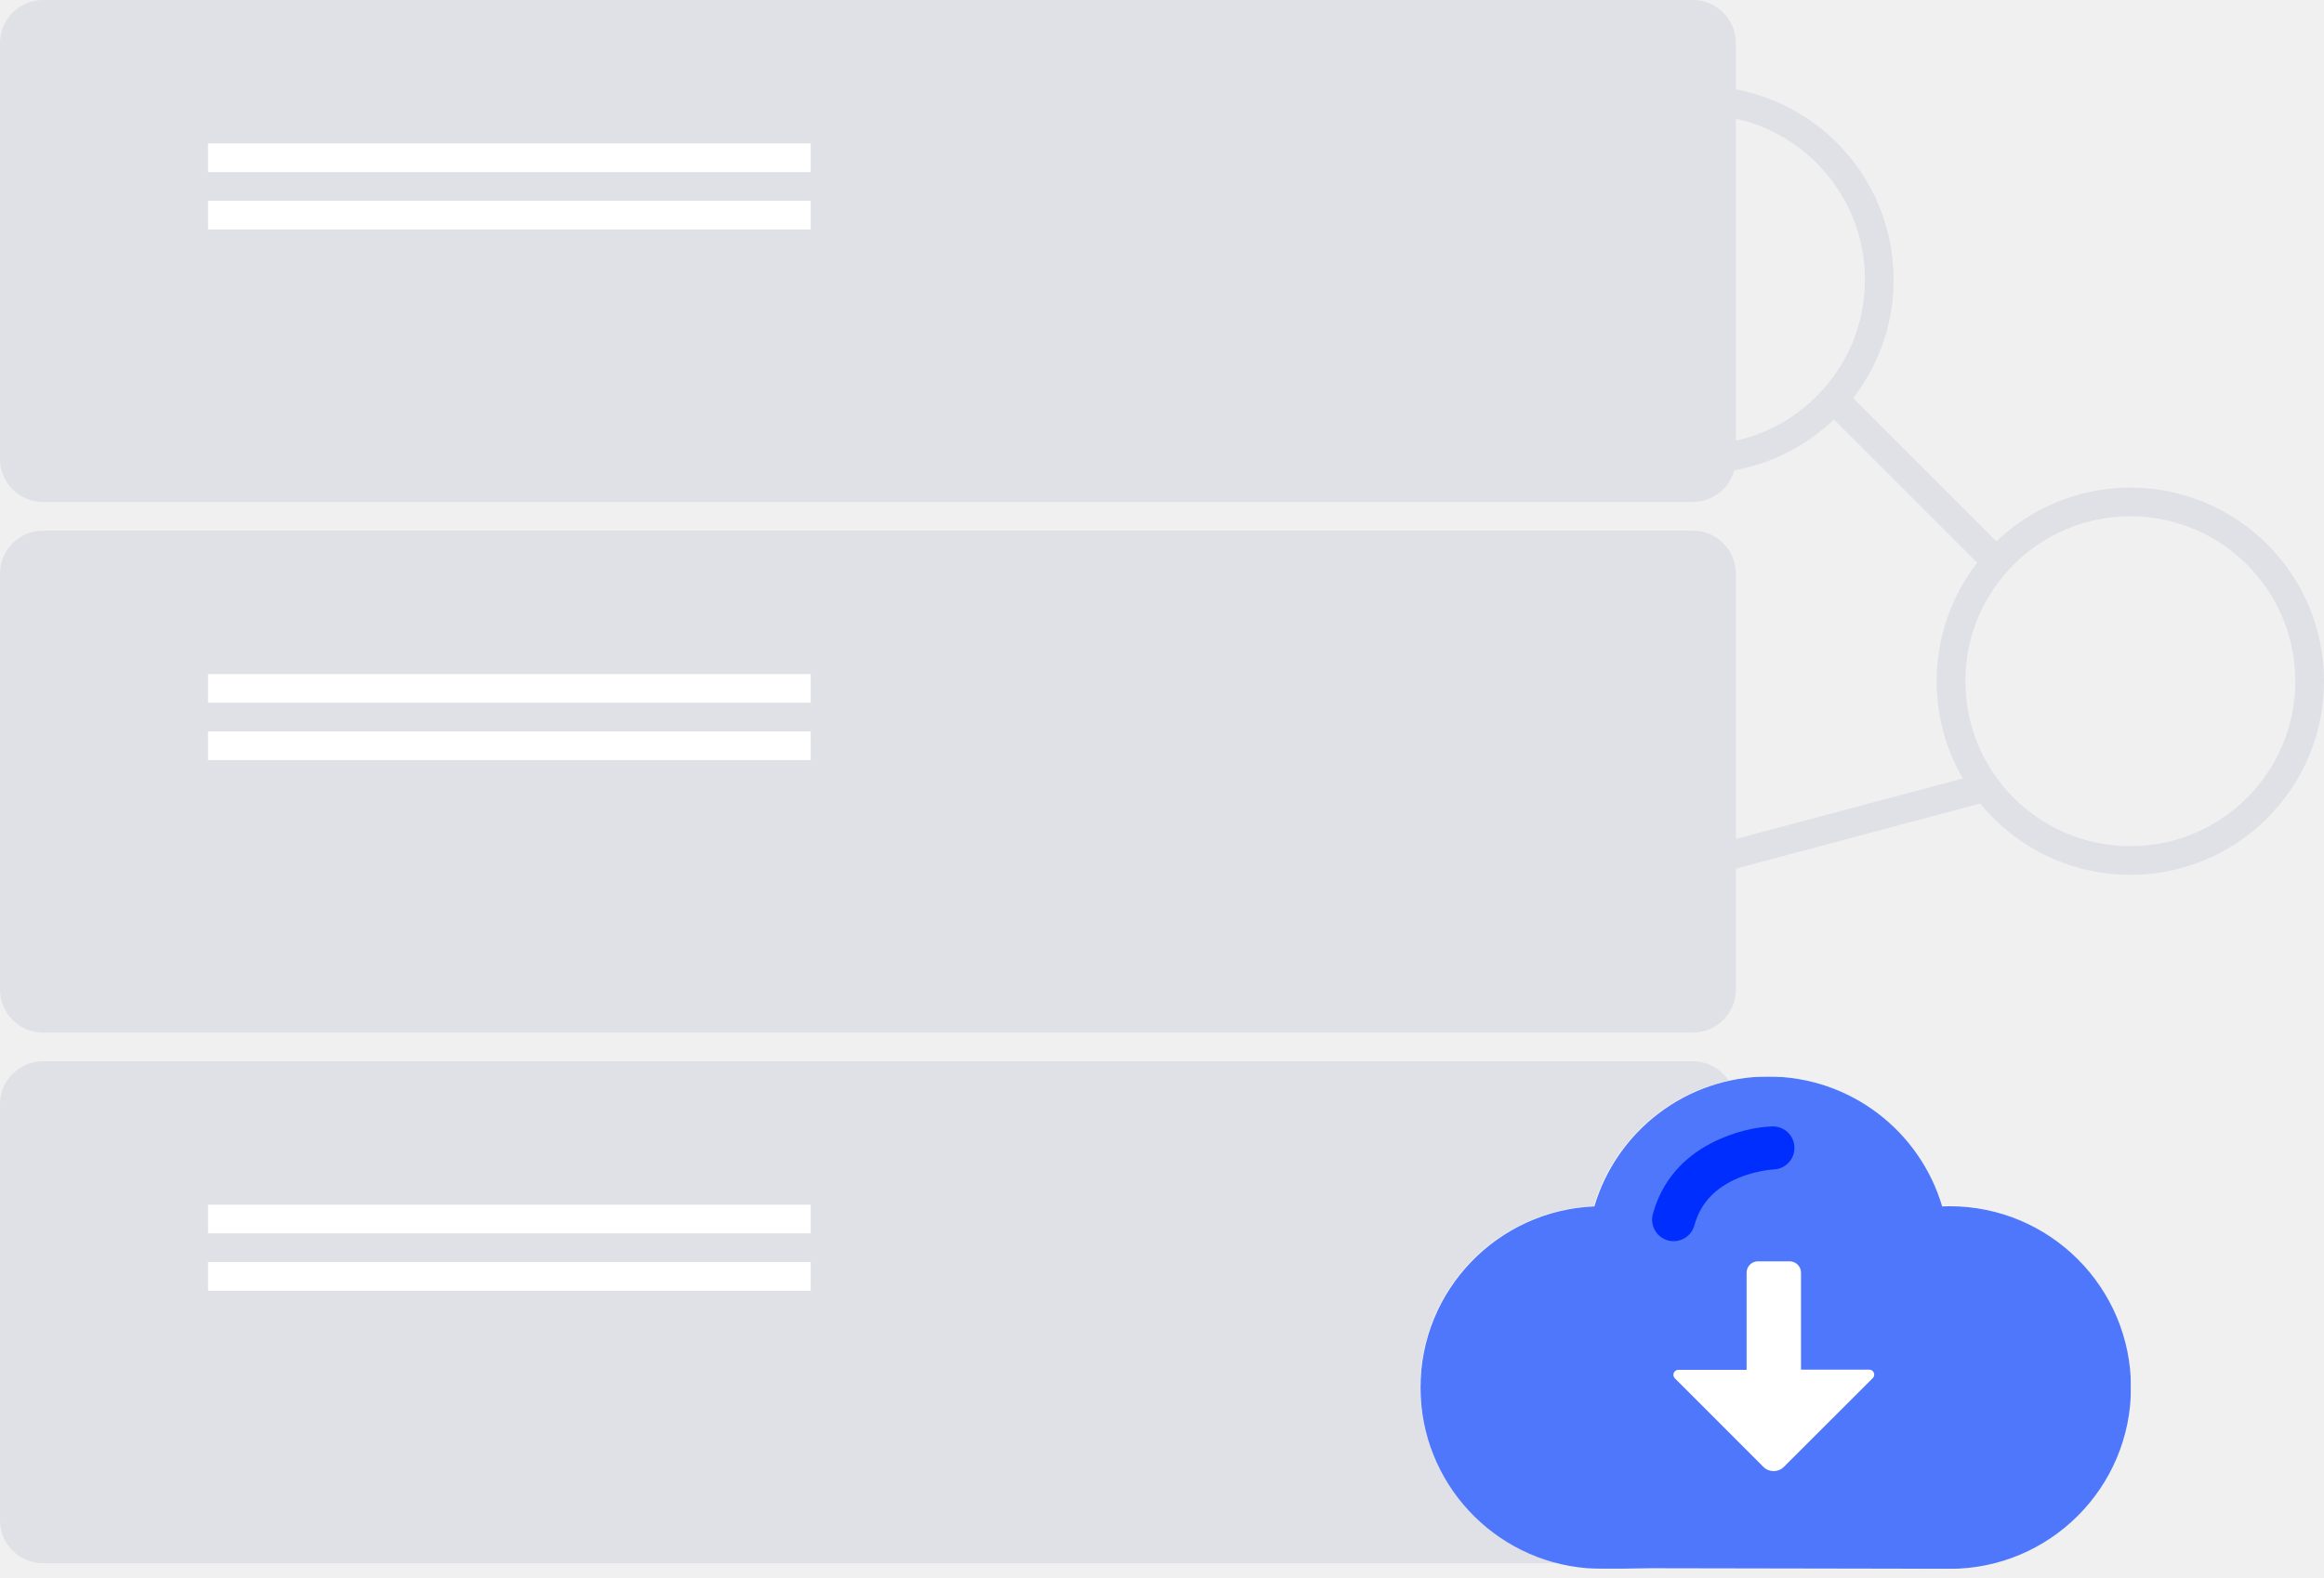
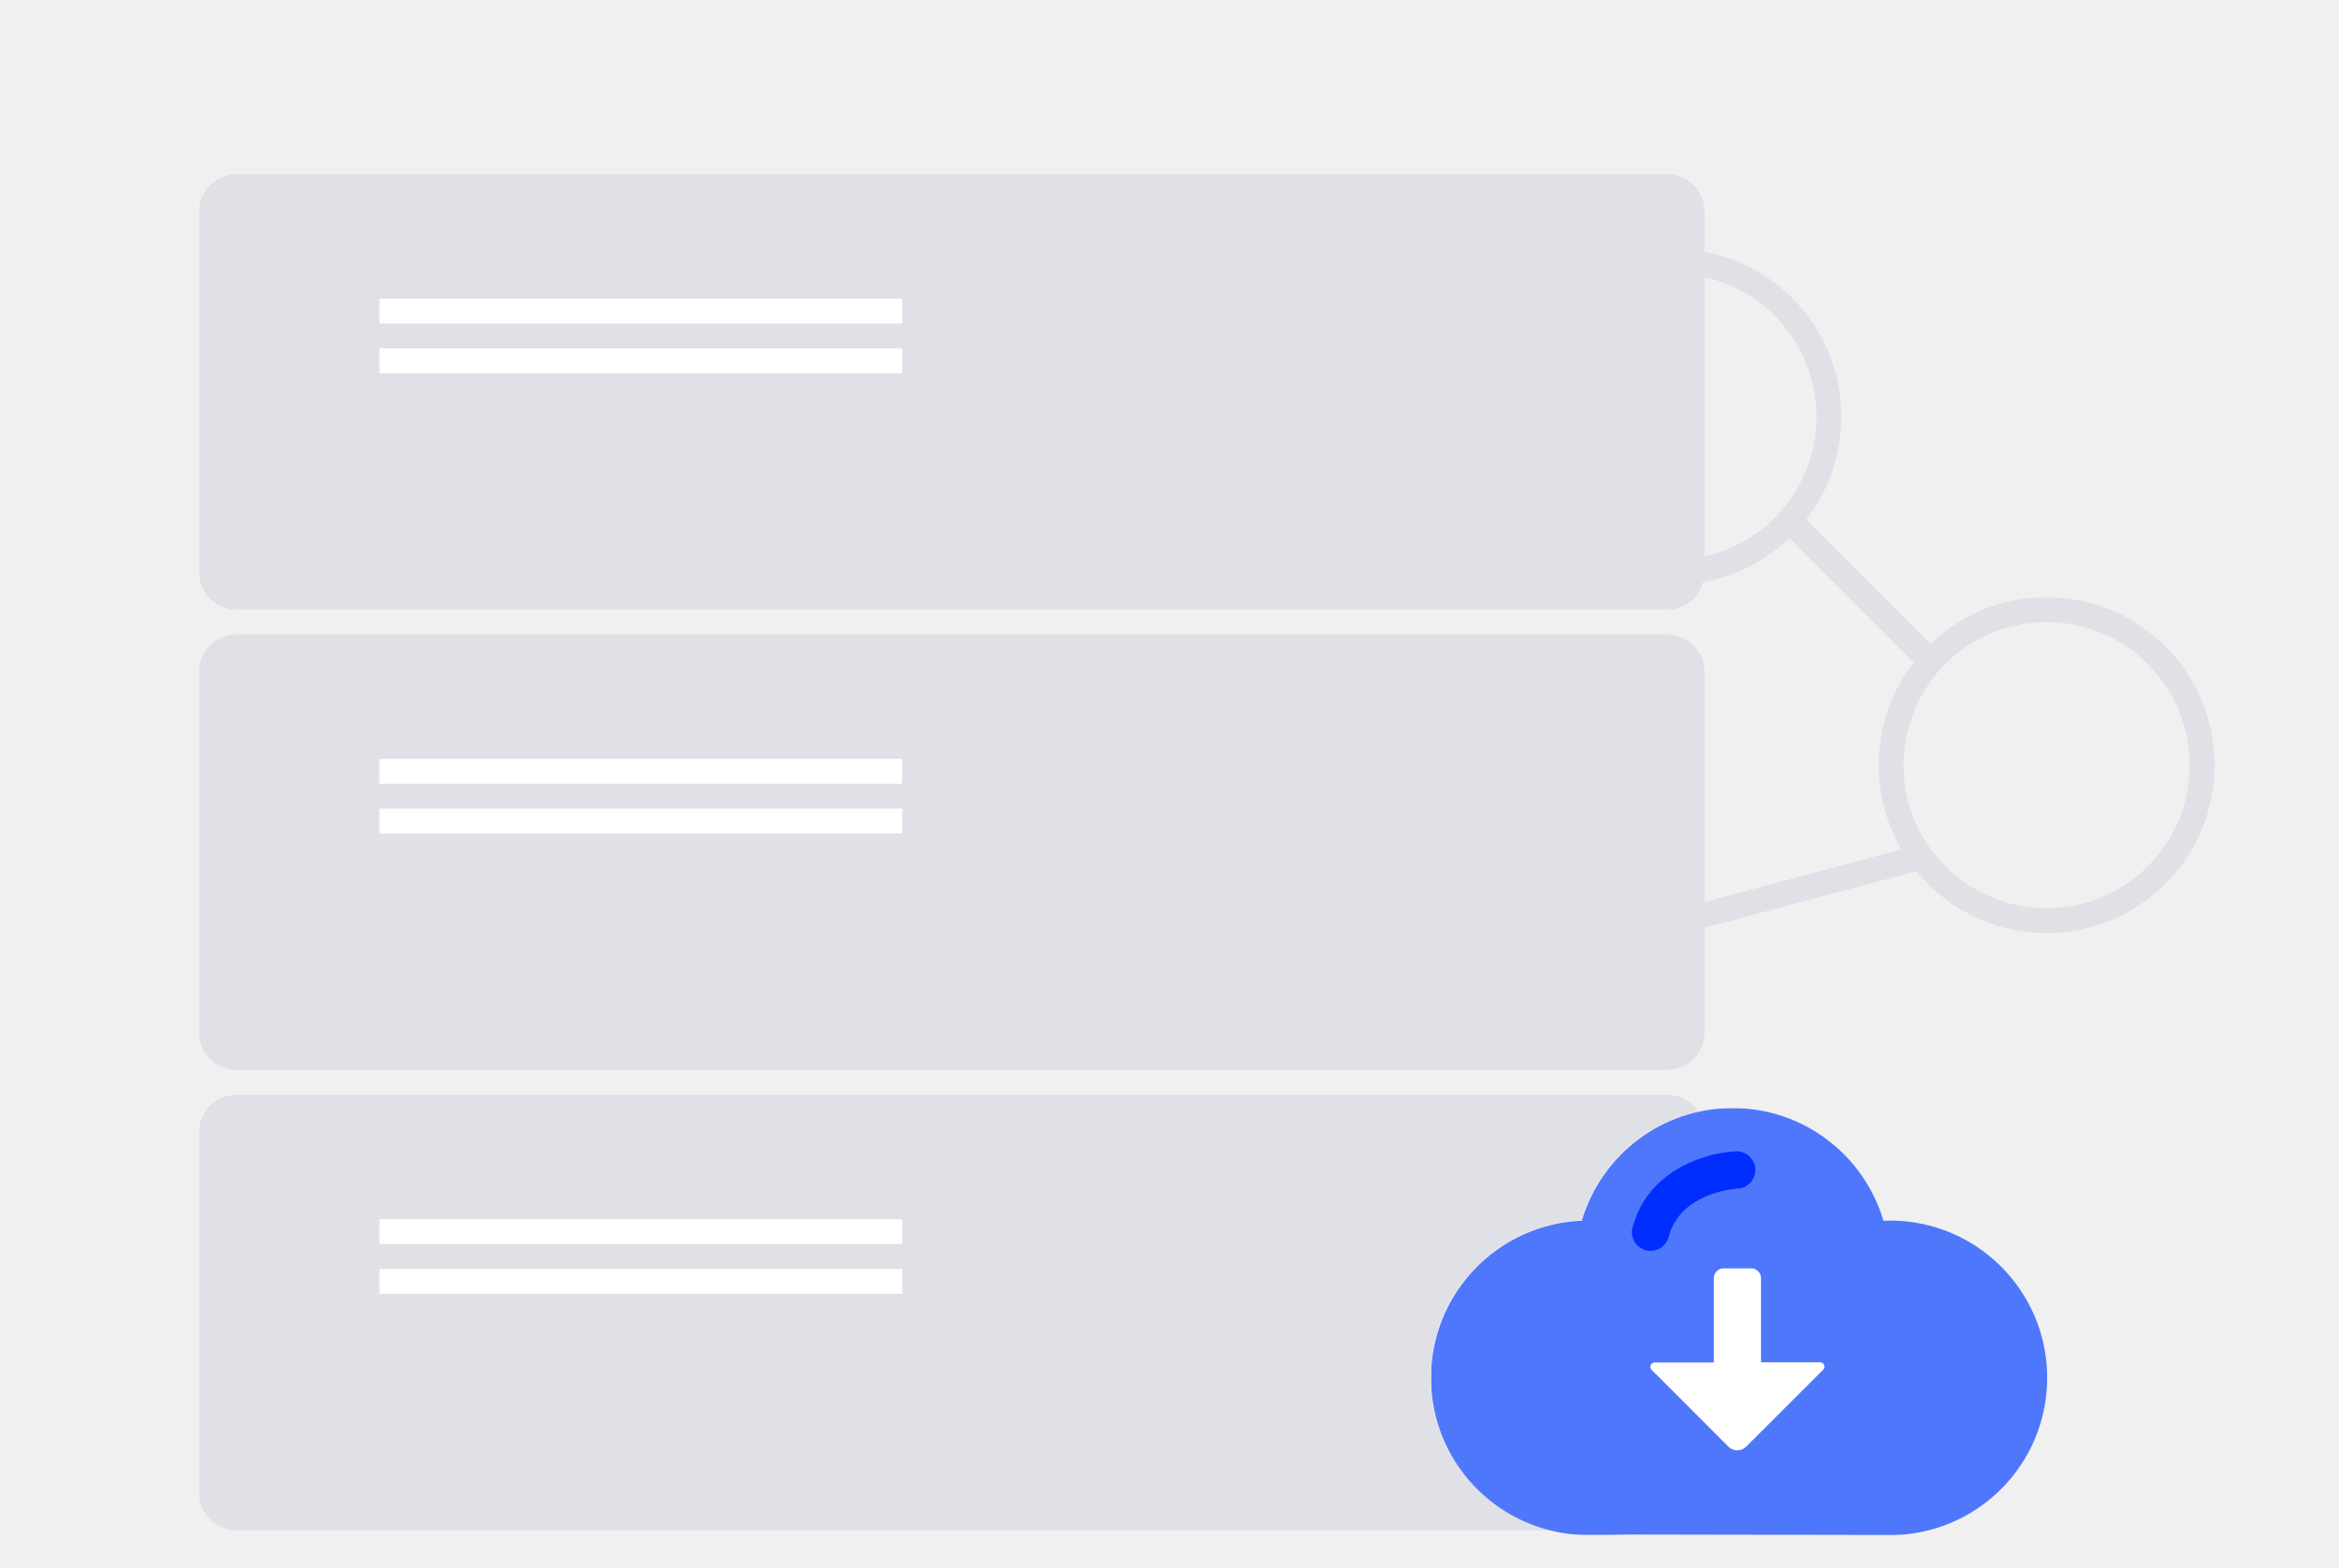
- <svg xmlns="http://www.w3.org/2000/svg" xmlns:xlink="http://www.w3.org/1999/xlink" width="162" height="110" viewBox="0 0 162 110">
+ <svg xmlns="http://www.w3.org/2000/svg" xmlns:xlink="http://www.w3.org/1999/xlink" width="188" height="126" viewBox="0 0 188 126">
  <defs>
    <polygon id="start_mining_node-a" points="0 .398 49.436 .398 49.436 34.665 0 34.665" />
    <polygon id="start_mining_node-c" points=".019 .398 49.545 .398 49.545 34.726 .019 34.726" />
  </defs>
-   <g fill="none" fill-rule="evenodd">
+   <g fill="none" fill-rule="evenodd" transform="translate(16 14)">
    <rect width="121" height="35" fill="#E0E1E6" rx="3" />
    <rect width="121" height="35" y="37" fill="#E0E1E6" rx="3" />
    <path stroke="#FFF" stroke-linecap="square" stroke-width="2" d="M15.5 11L55.512 11M15.5 15L55.512 15M15.5 48L55.512 48M15.5 52L55.512 52" />
    <rect width="121" height="35" y="74" fill="#E0E1E6" rx="3" />
    <path stroke="#FFF" stroke-linecap="square" stroke-width="2" d="M15.5 85L55.512 85M15.5 89L55.512 89" />
    <path stroke="#E0E1E6" stroke-linecap="square" stroke-width="2" d="M138.5 38.5L128.987 28.987M138 55L93 67" />
    <g transform="translate(99 74)">
      <g transform="translate(0 .666)">
        <mask id="start_mining_node-b" fill="#fff">
          <use xlink:href="#start_mining_node-a" />
        </mask>
        <path fill="#FFF" d="M28.044,34.62 L35.802,34.62 C36.137,34.647 36.476,34.665 36.816,34.665 C43.786,34.665 49.436,29.015 49.436,22.046 C49.436,15.075 43.786,9.424 36.816,9.424 C36.643,9.424 36.47,9.431 36.298,9.438 C34.756,4.213 29.923,0.398 24.197,0.398 C18.47,0.398 13.639,4.213 12.095,9.438 C5.369,9.714 0,15.251 0,22.046 C0,28.663 5.096,34.087 11.577,34.618 L11.577,34.62 L11.607,34.62 C11.941,34.647 12.279,34.665 12.62,34.665 C12.961,34.665 13.299,34.647 13.633,34.62 L21.451,34.62" mask="url(#start_mining_node-b)" />
      </g>
      <g transform="translate(0 .666)">
        <mask id="start_mining_node-d" fill="#fff">
          <use xlink:href="#start_mining_node-c" />
        </mask>
        <path fill="#4F77FC" d="M33.278,34.713 C33.278,34.713 36.56,34.726 36.902,34.726 C43.885,34.726 49.545,29.066 49.545,22.084 C49.545,15.101 43.885,9.441 36.902,9.441 C36.728,9.441 36.556,9.448 36.383,9.454 C34.837,4.219 29.996,0.398 24.26,0.398 C18.524,0.398 13.683,4.219 12.137,9.454 C5.399,9.731 0.019,15.278 0.019,22.084 C0.019,28.714 5.125,34.148 11.618,34.68 L11.618,34.682 L11.647,34.682 C12.726,34.758 15.989,34.682 15.989,34.682" mask="url(#start_mining_node-d)" />
      </g>
      <path fill="#002EFF" fill-rule="nonzero" d="M24.532,4.543 C23.431,4.583 21.88,4.888 20.299,5.704 C18.309,6.732 16.846,8.359 16.218,10.647 C15.998,11.446 16.468,12.271 17.267,12.491 C18.066,12.71 18.891,12.24 19.111,11.441 C19.5,10.021 20.387,9.035 21.676,8.37 C22.327,8.034 23.038,7.803 23.751,7.663 C24.174,7.58 24.49,7.546 24.641,7.541 C25.469,7.511 26.116,6.815 26.085,5.987 C26.055,5.159 25.36,4.513 24.532,4.543 Z" />
      <path fill="#FFF" d="M17.995,21.515 L22.752,21.515 L22.752,14.74 C22.752,14.303 23.107,13.949 23.543,13.949 L25.752,13.949 C26.189,13.949 26.543,14.303 26.543,14.74 L26.543,21.503 L31.302,21.503 C31.61,21.503 31.764,21.876 31.546,22.094 L25.347,28.284 C24.953,28.677 24.315,28.676 23.922,28.283 L17.75,22.106 C17.533,21.888 17.687,21.515 17.995,21.515" />
    </g>
    <circle cx="148.5" cy="47.5" r="12.5" stroke="#E0E1E6" stroke-width="2" />
    <circle cx="118.5" cy="19.5" r="12.5" stroke="#E0E1E6" stroke-width="2" />
  </g>
</svg>
